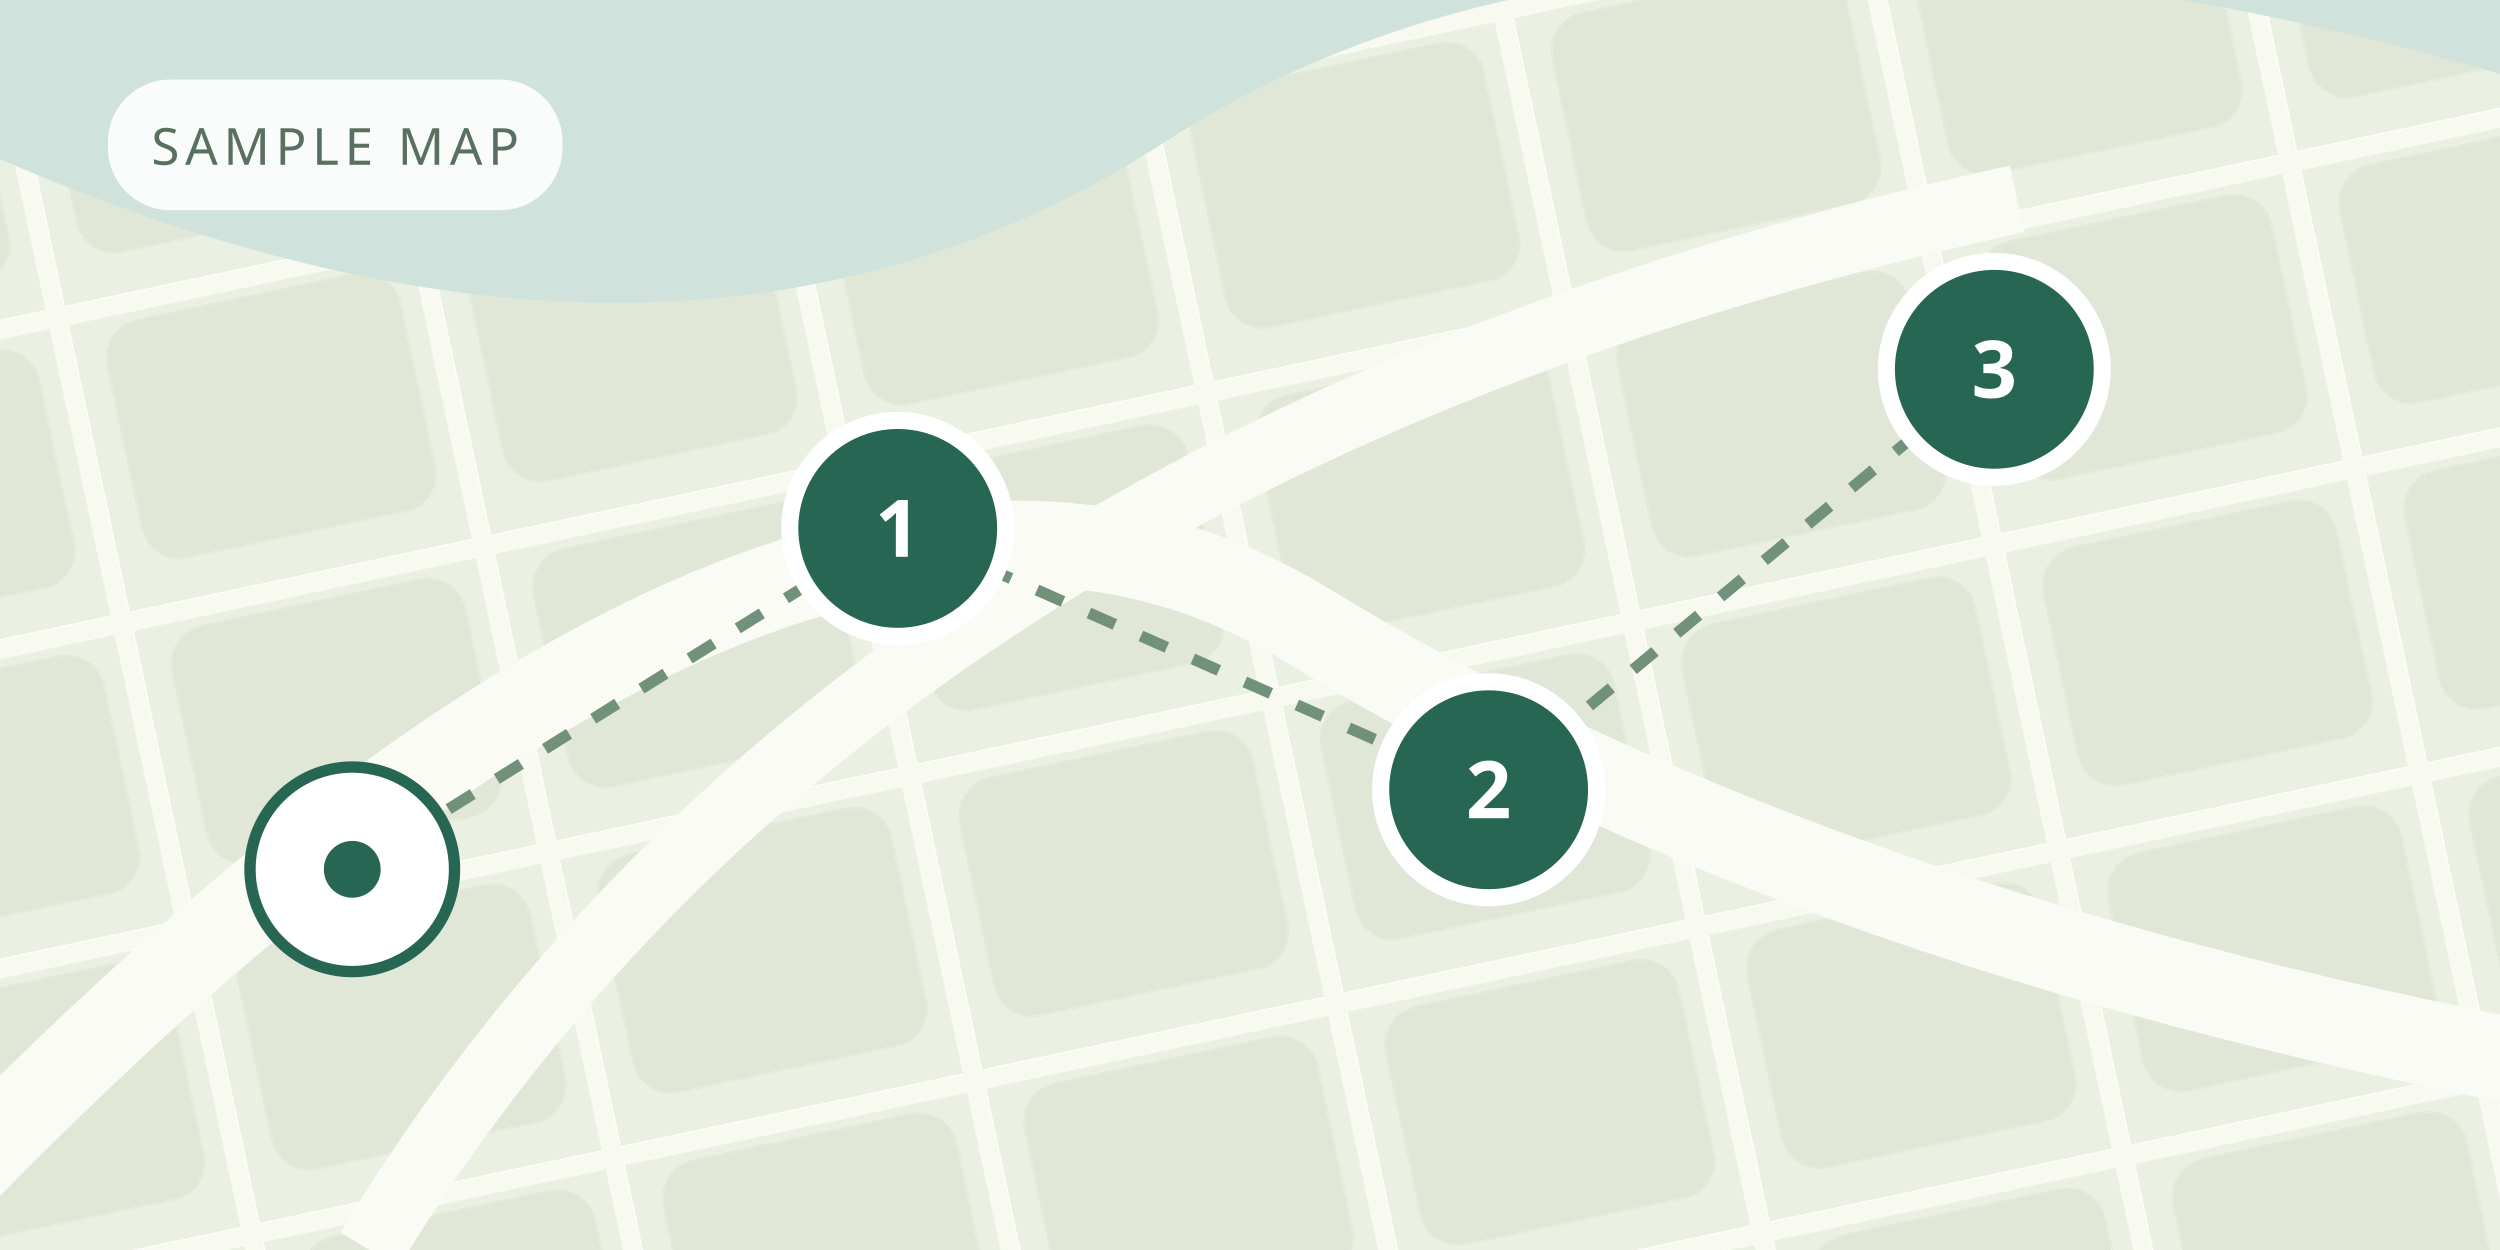
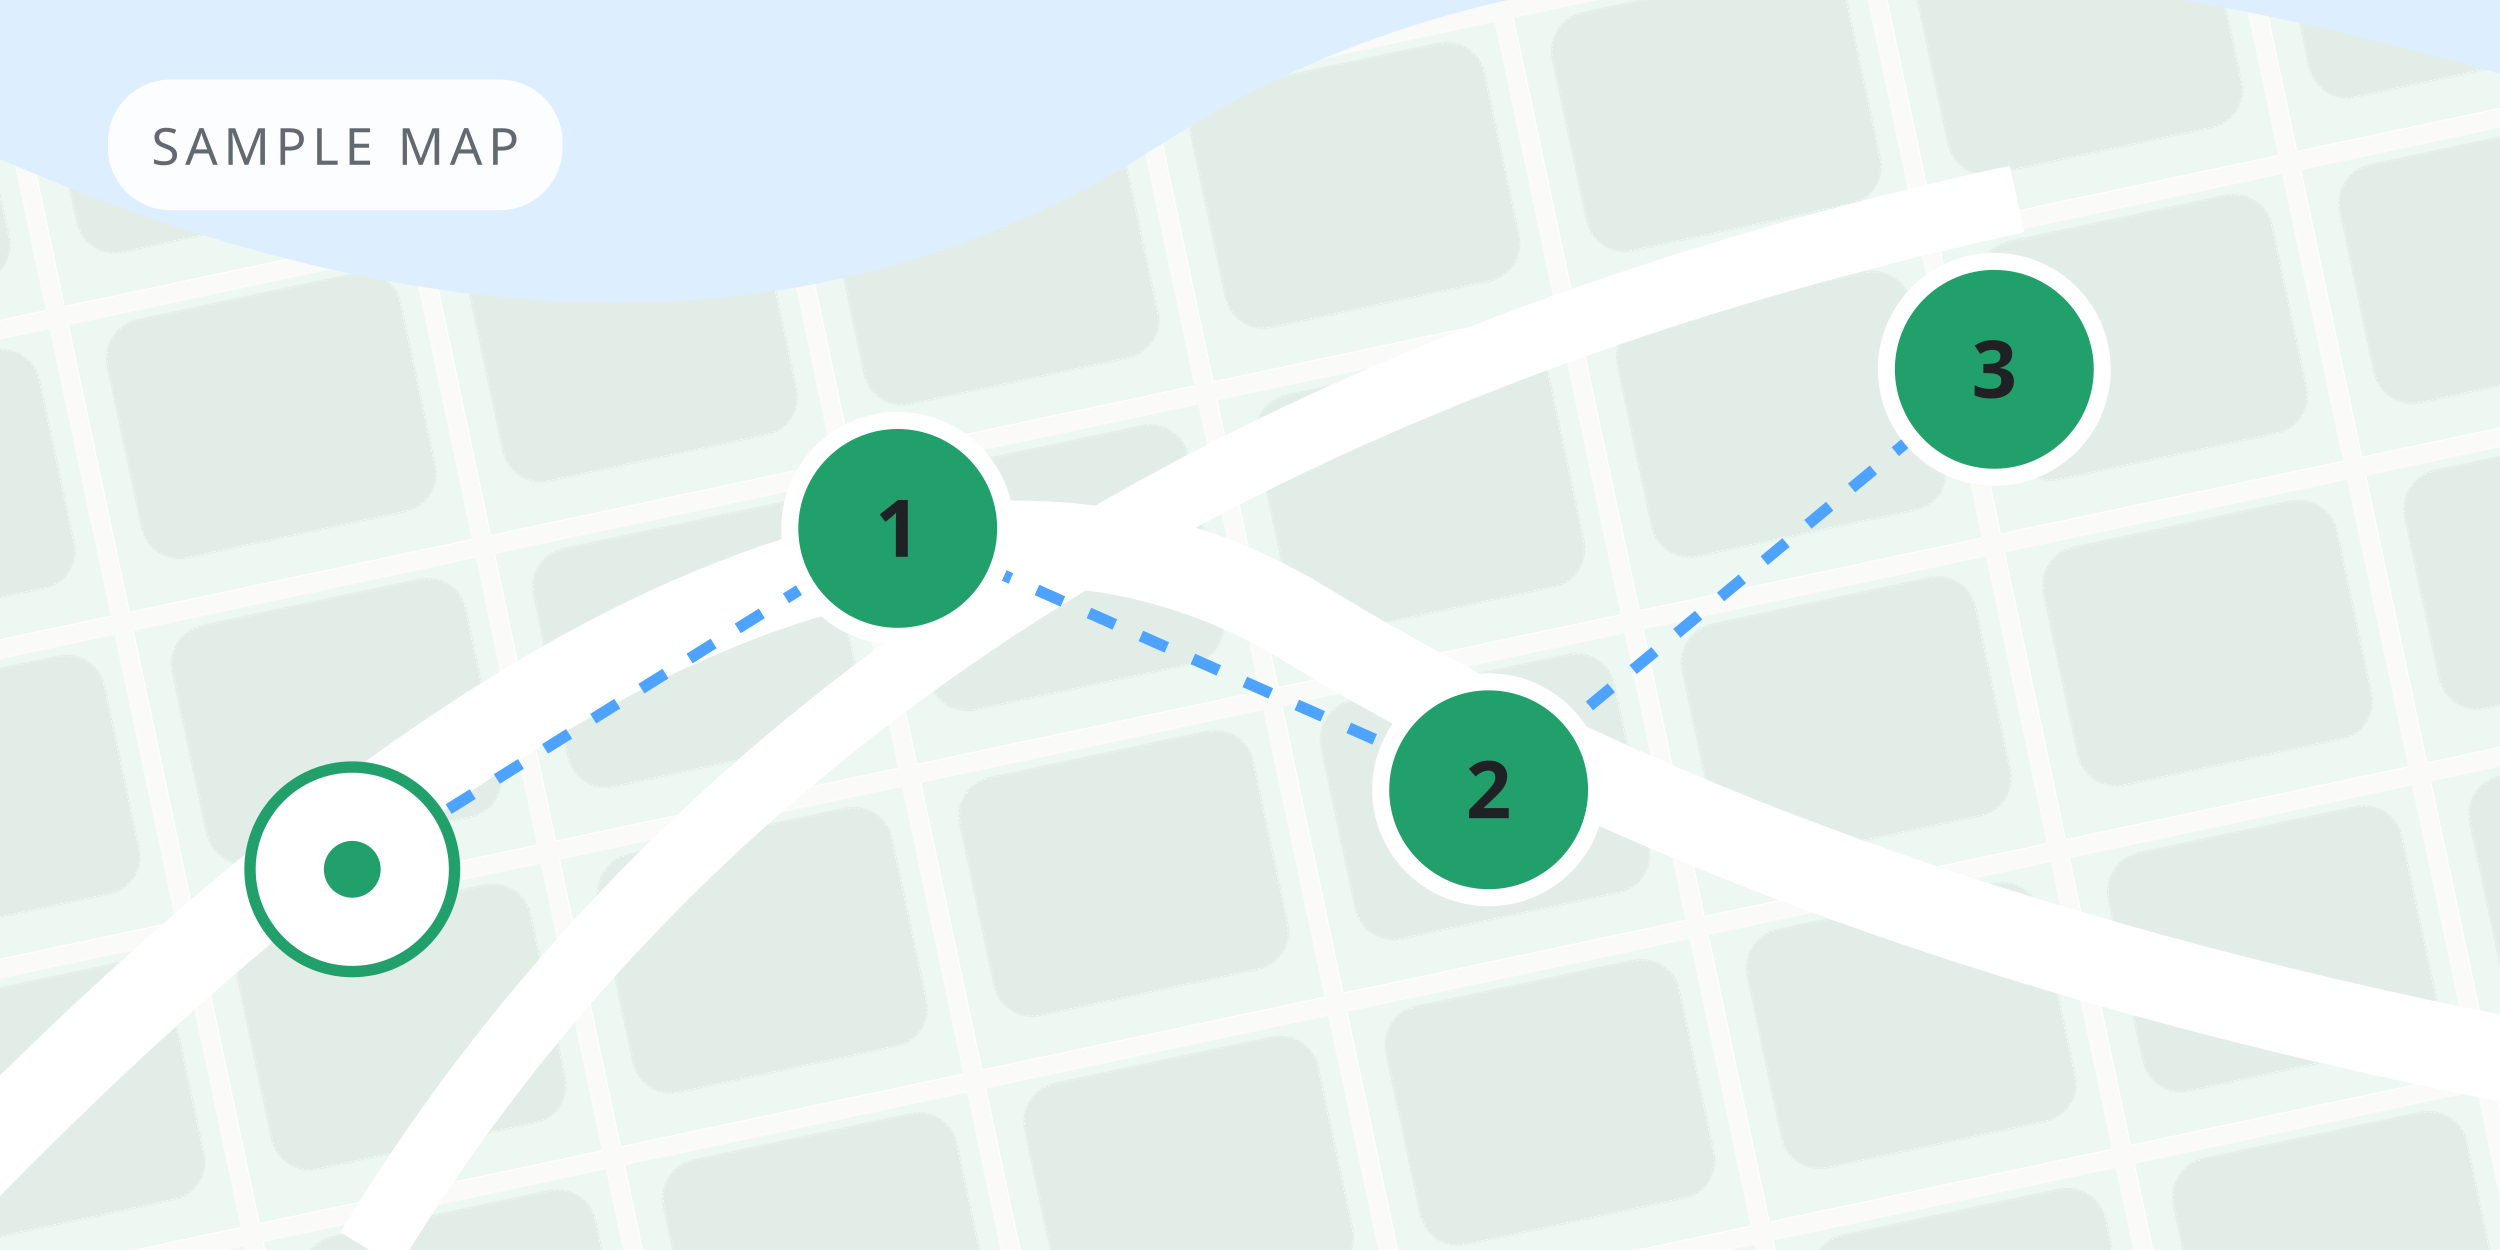
<svg xmlns="http://www.w3.org/2000/svg" viewBox="0 0 440 220">
  <defs>
    <pattern id="blocks" width="65" height="55" patternUnits="userSpaceOnUse" patternTransform="rotate(-12)">
-       <rect x="5" y="5" width="53" height="43" rx="7" fill="#e0e7d7" />
-       <path d="M0 0H65V55" fill="none" stroke="#f8f9f1" stroke-width="7" />
+       <rect x="5" y="5" width="53" height="43" rx="7" fill="#E2EDE8" />
+       <path d="M0 0H65V55" fill="none" stroke="#FAFAF8" stroke-width="7" />
    </pattern>
  </defs>
-   <rect width="440" height="220" fill="#eaf0e2" />
+   <rect width="440" height="220" fill="#EDF8F2" />
  <rect width="440" height="220" fill="url(#blocks)" />
-   <path d="M0 28Q120 80 205 25T440 13V0H0Z" fill="#cfe2dc" />
-   <path d="M-10 210Q140 55 230 110T460 190" fill="none" stroke="#fafbf4" stroke-width="15" />
-   <path d="M65 220Q150 80 355 35" fill="none" stroke="#fafbf4" stroke-width="12" />
-   <path d="M62 153L158 93L262 139L351 65" fill="none" stroke="#71917a" stroke-width="2" stroke-dasharray="5 5" />
+   <path d="M0 28Q120 80 205 25T440 13V0H0Z" fill="#DCEEFF" />
+   <path d="M-10 210Q140 55 230 110T460 190" fill="none" stroke="#FFFFFF" stroke-width="15" />
+   <path d="M65 220Q150 80 355 35" fill="none" stroke="#FFFFFF" stroke-width="12" />
+   <path d="M62 153L158 93L262 139L351 65" fill="none" stroke="#4DA3FF" stroke-width="2" stroke-dasharray="5 5" />
  <g font-family="sans-serif" text-anchor="middle" font-weight="700">
-     <circle cx="62" cy="153" r="18" fill="#fff" stroke="#276653" stroke-width="2" />
-     <circle cx="62" cy="153" r="5" fill="#276653" />
-     <g fill="#276653" stroke="#fff" stroke-width="3">
+     <circle cx="62" cy="153" r="18" fill="#fff" stroke="#22A06B" stroke-width="2" />
+     <circle cx="62" cy="153" r="5" fill="#22A06B" />
+     <g fill="#22A06B" stroke="#fff" stroke-width="3">
      <circle cx="158" cy="93" r="19" />
      <circle cx="262" cy="139" r="19" />
      <circle cx="351" cy="65" r="19" />
    </g>
-     <g fill="#fff" font-size="14">
+     <g fill="#202124" font-size="14">
      <text x="158" y="98">1</text>
      <text x="262" y="144">2</text>
      <text x="351" y="70">3</text>
    </g>
  </g>
  <rect x="19" y="14" width="80" height="23" rx="11" fill="#fff" fill-opacity=".9" />
-   <text x="59" y="29" font-family="sans-serif" font-size="9" fill="#597060" text-anchor="middle" letter-spacing="1">SAMPLE MAP</text>
+   <text x="59" y="29" font-family="sans-serif" font-size="9" fill="#626970" text-anchor="middle" letter-spacing="1">SAMPLE MAP</text>
</svg>
